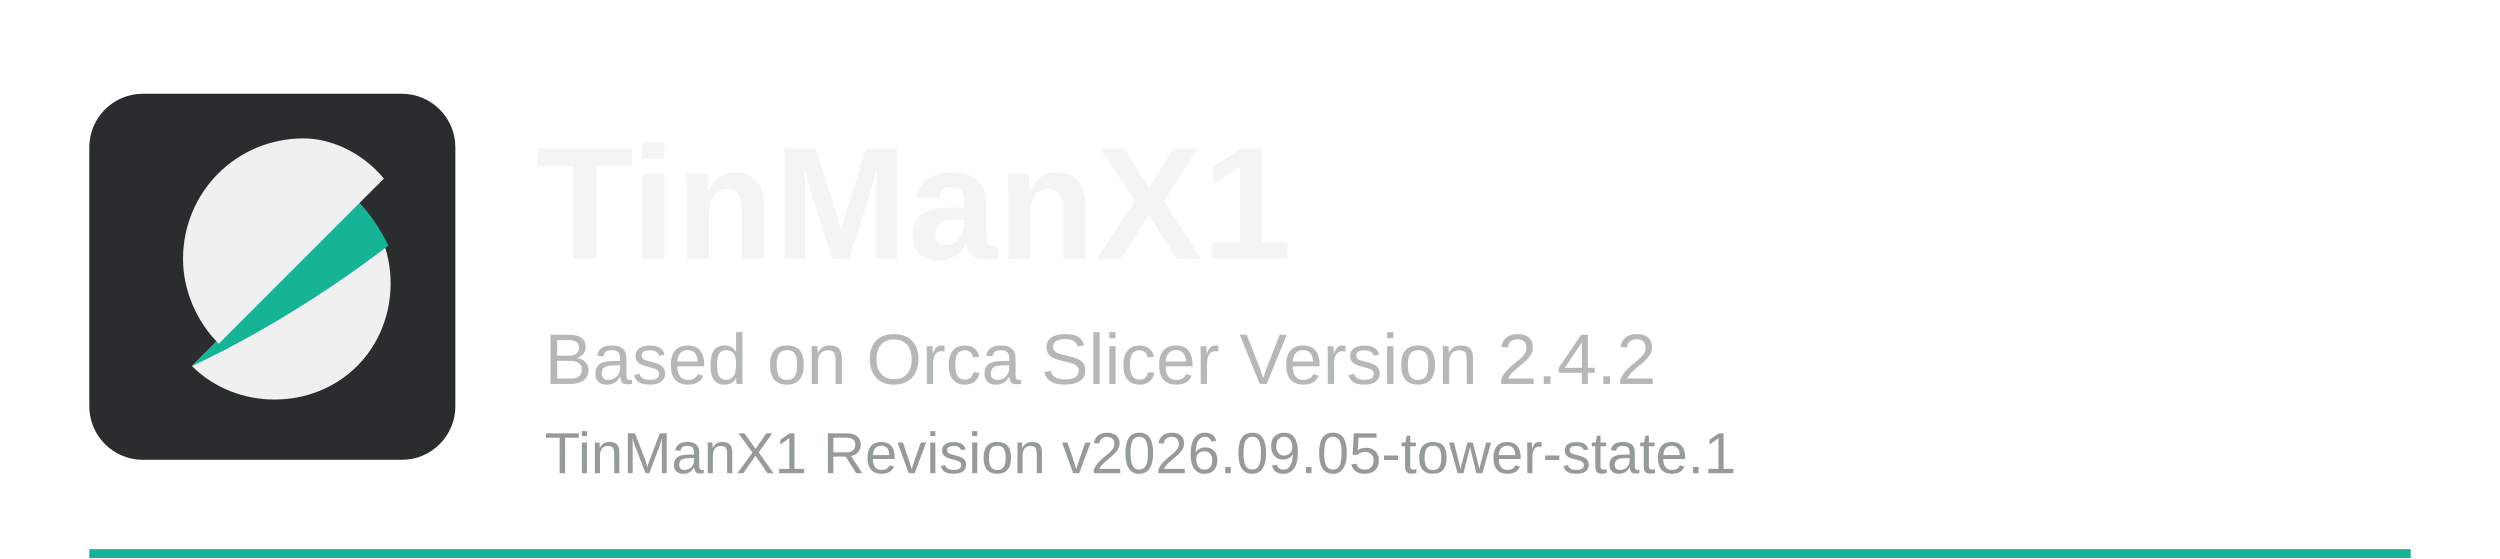
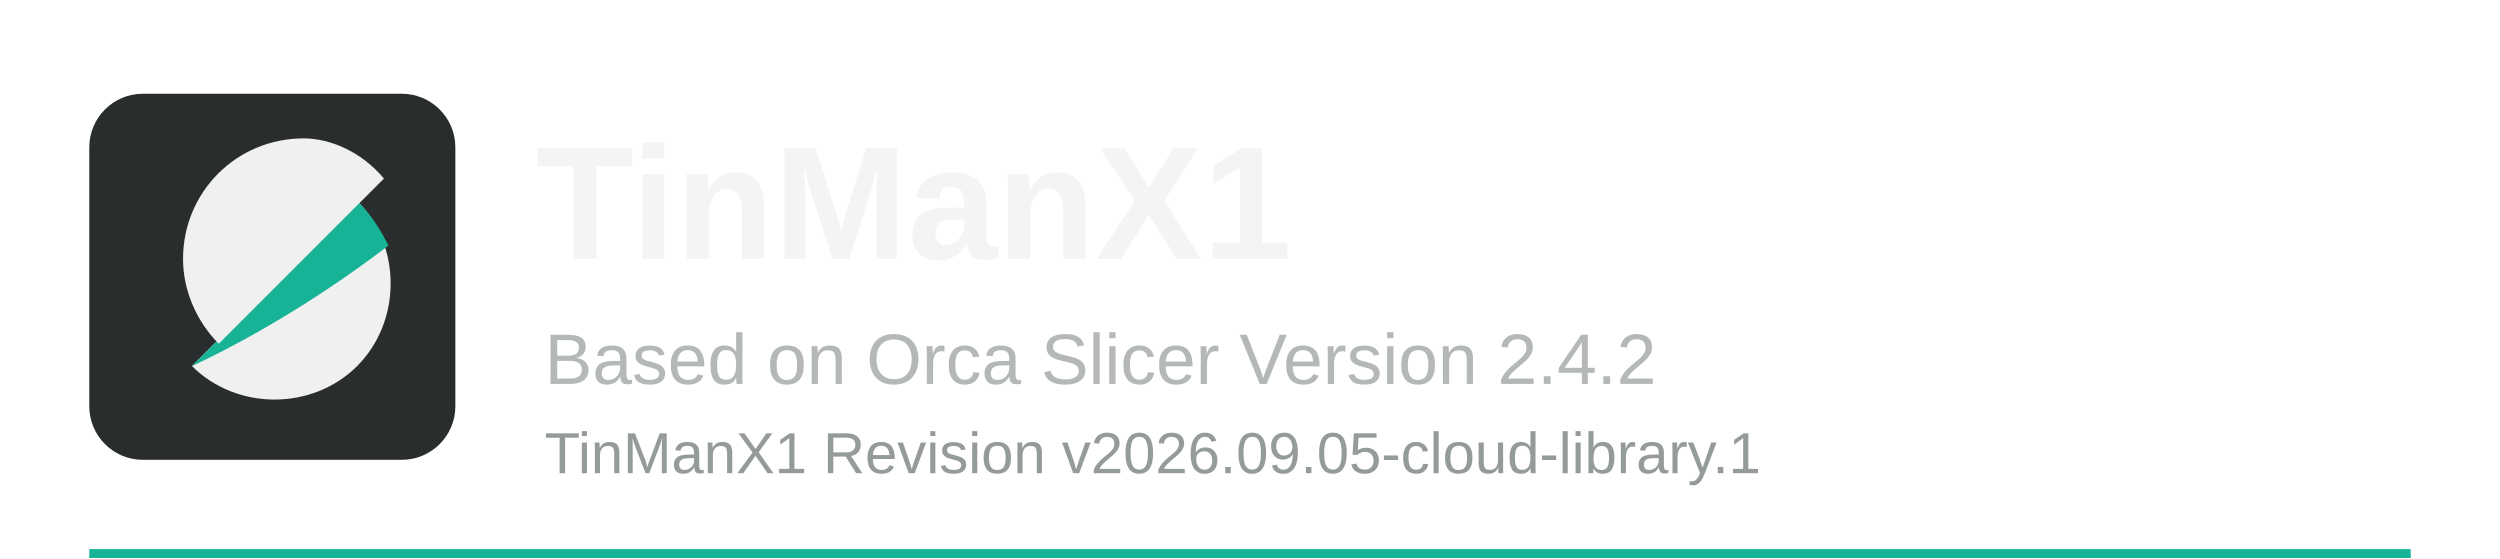
<svg xmlns="http://www.w3.org/2000/svg" width="560" height="125" viewBox="0 0 560 125">
  <rect x="20" y="123" width="520" height="2" fill="#17b397" />
  <rect x="20" y="21" width="82" height="82" rx="12" fill="#2a2d2e" />
  <path d="M43 82c10 10 27 10 37 0s10-27 0-37L43 82z" fill="#f0f0f0" />
  <path d="M80 45L43 82c15-7 31-17 44-27-2-4-4-7-7-10z" fill="#17b397" />
  <path d="M68 31c-15 0-27 12-27 27 0 7 3 14 8 19l37-37c-5-6-12-9-18-9z" fill="#f0f0f0" />
  <text x="120" y="58" font-family="Arial, Helvetica, sans-serif" font-size="36" font-weight="700" fill="#f4f4f4">TinManX1</text>
  <text x="122" y="86" font-family="Arial, Helvetica, sans-serif" font-size="16" fill="#b5b8b8">Based on Orca Slicer Version 2.4.2</text>
-   <text x="122" y="106" font-family="Arial, Helvetica, sans-serif" font-size="13" fill="#959b9b">TinManX1 Revision v2026.09.05-tower-state.1</text>
+   <text x="122" y="106" font-family="Arial, Helvetica, sans-serif" font-size="13" fill="#959b9b">TinManX1 Revision v2026.09.05-cloud-library.1</text>
</svg>
